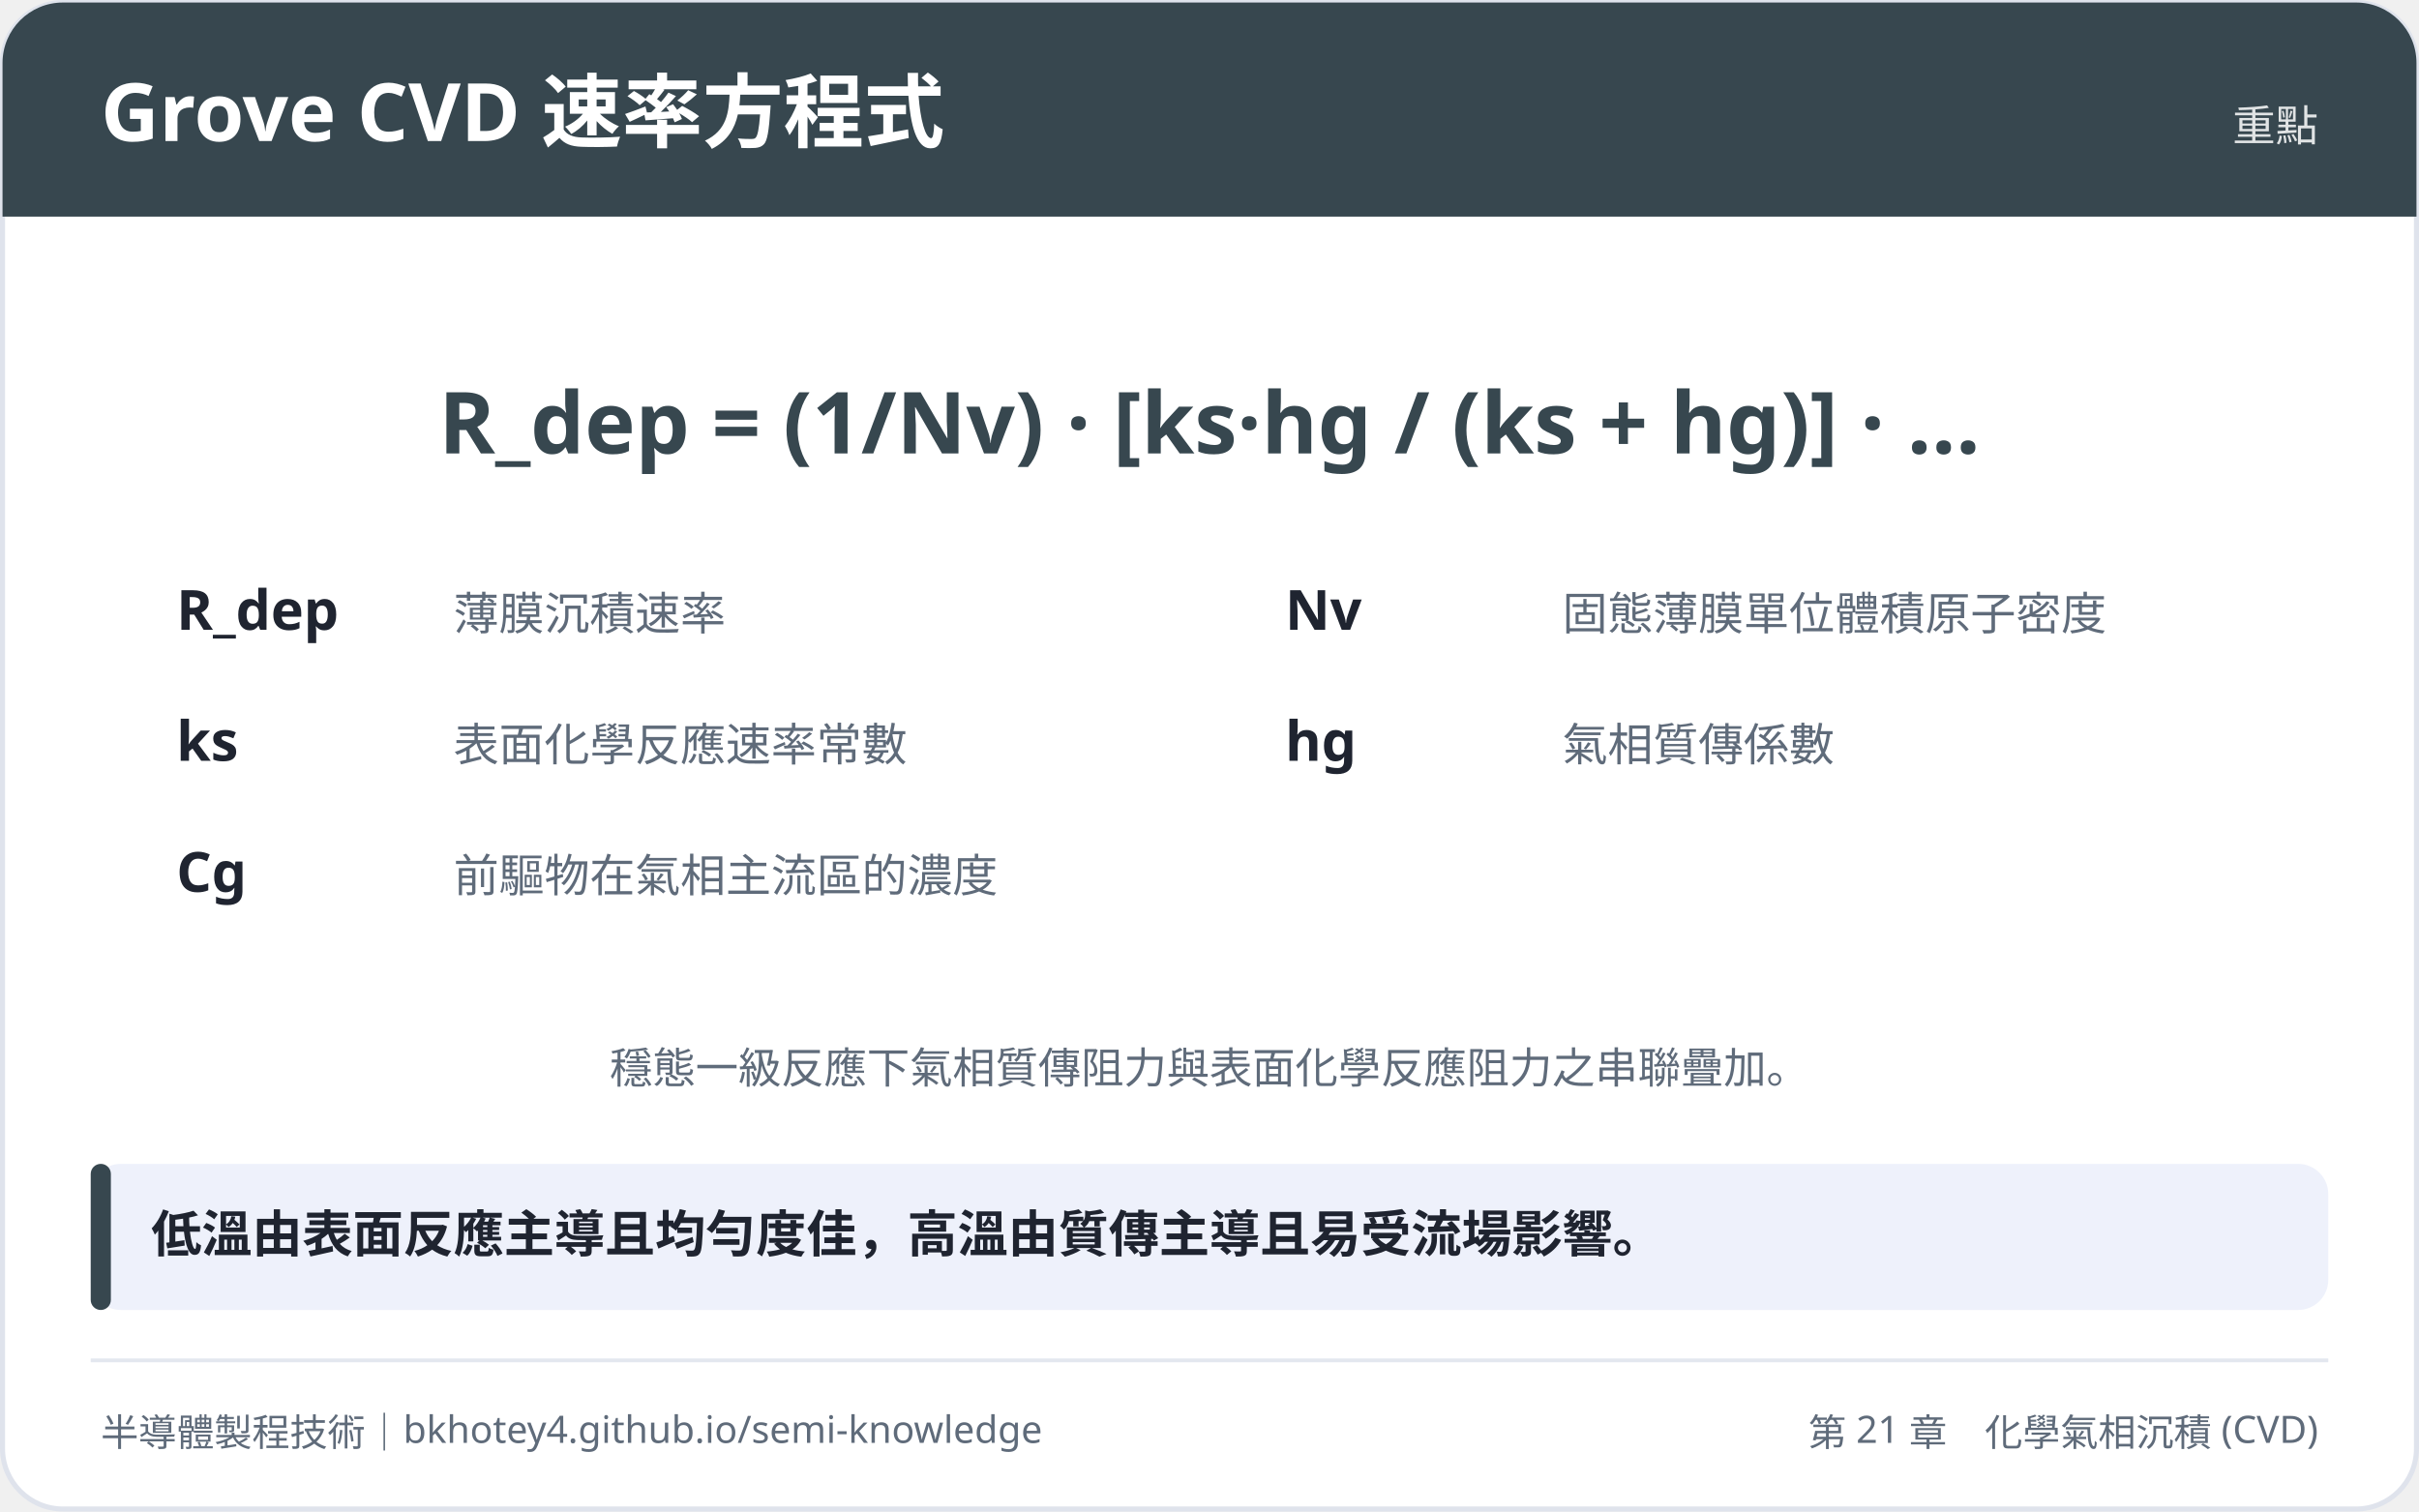
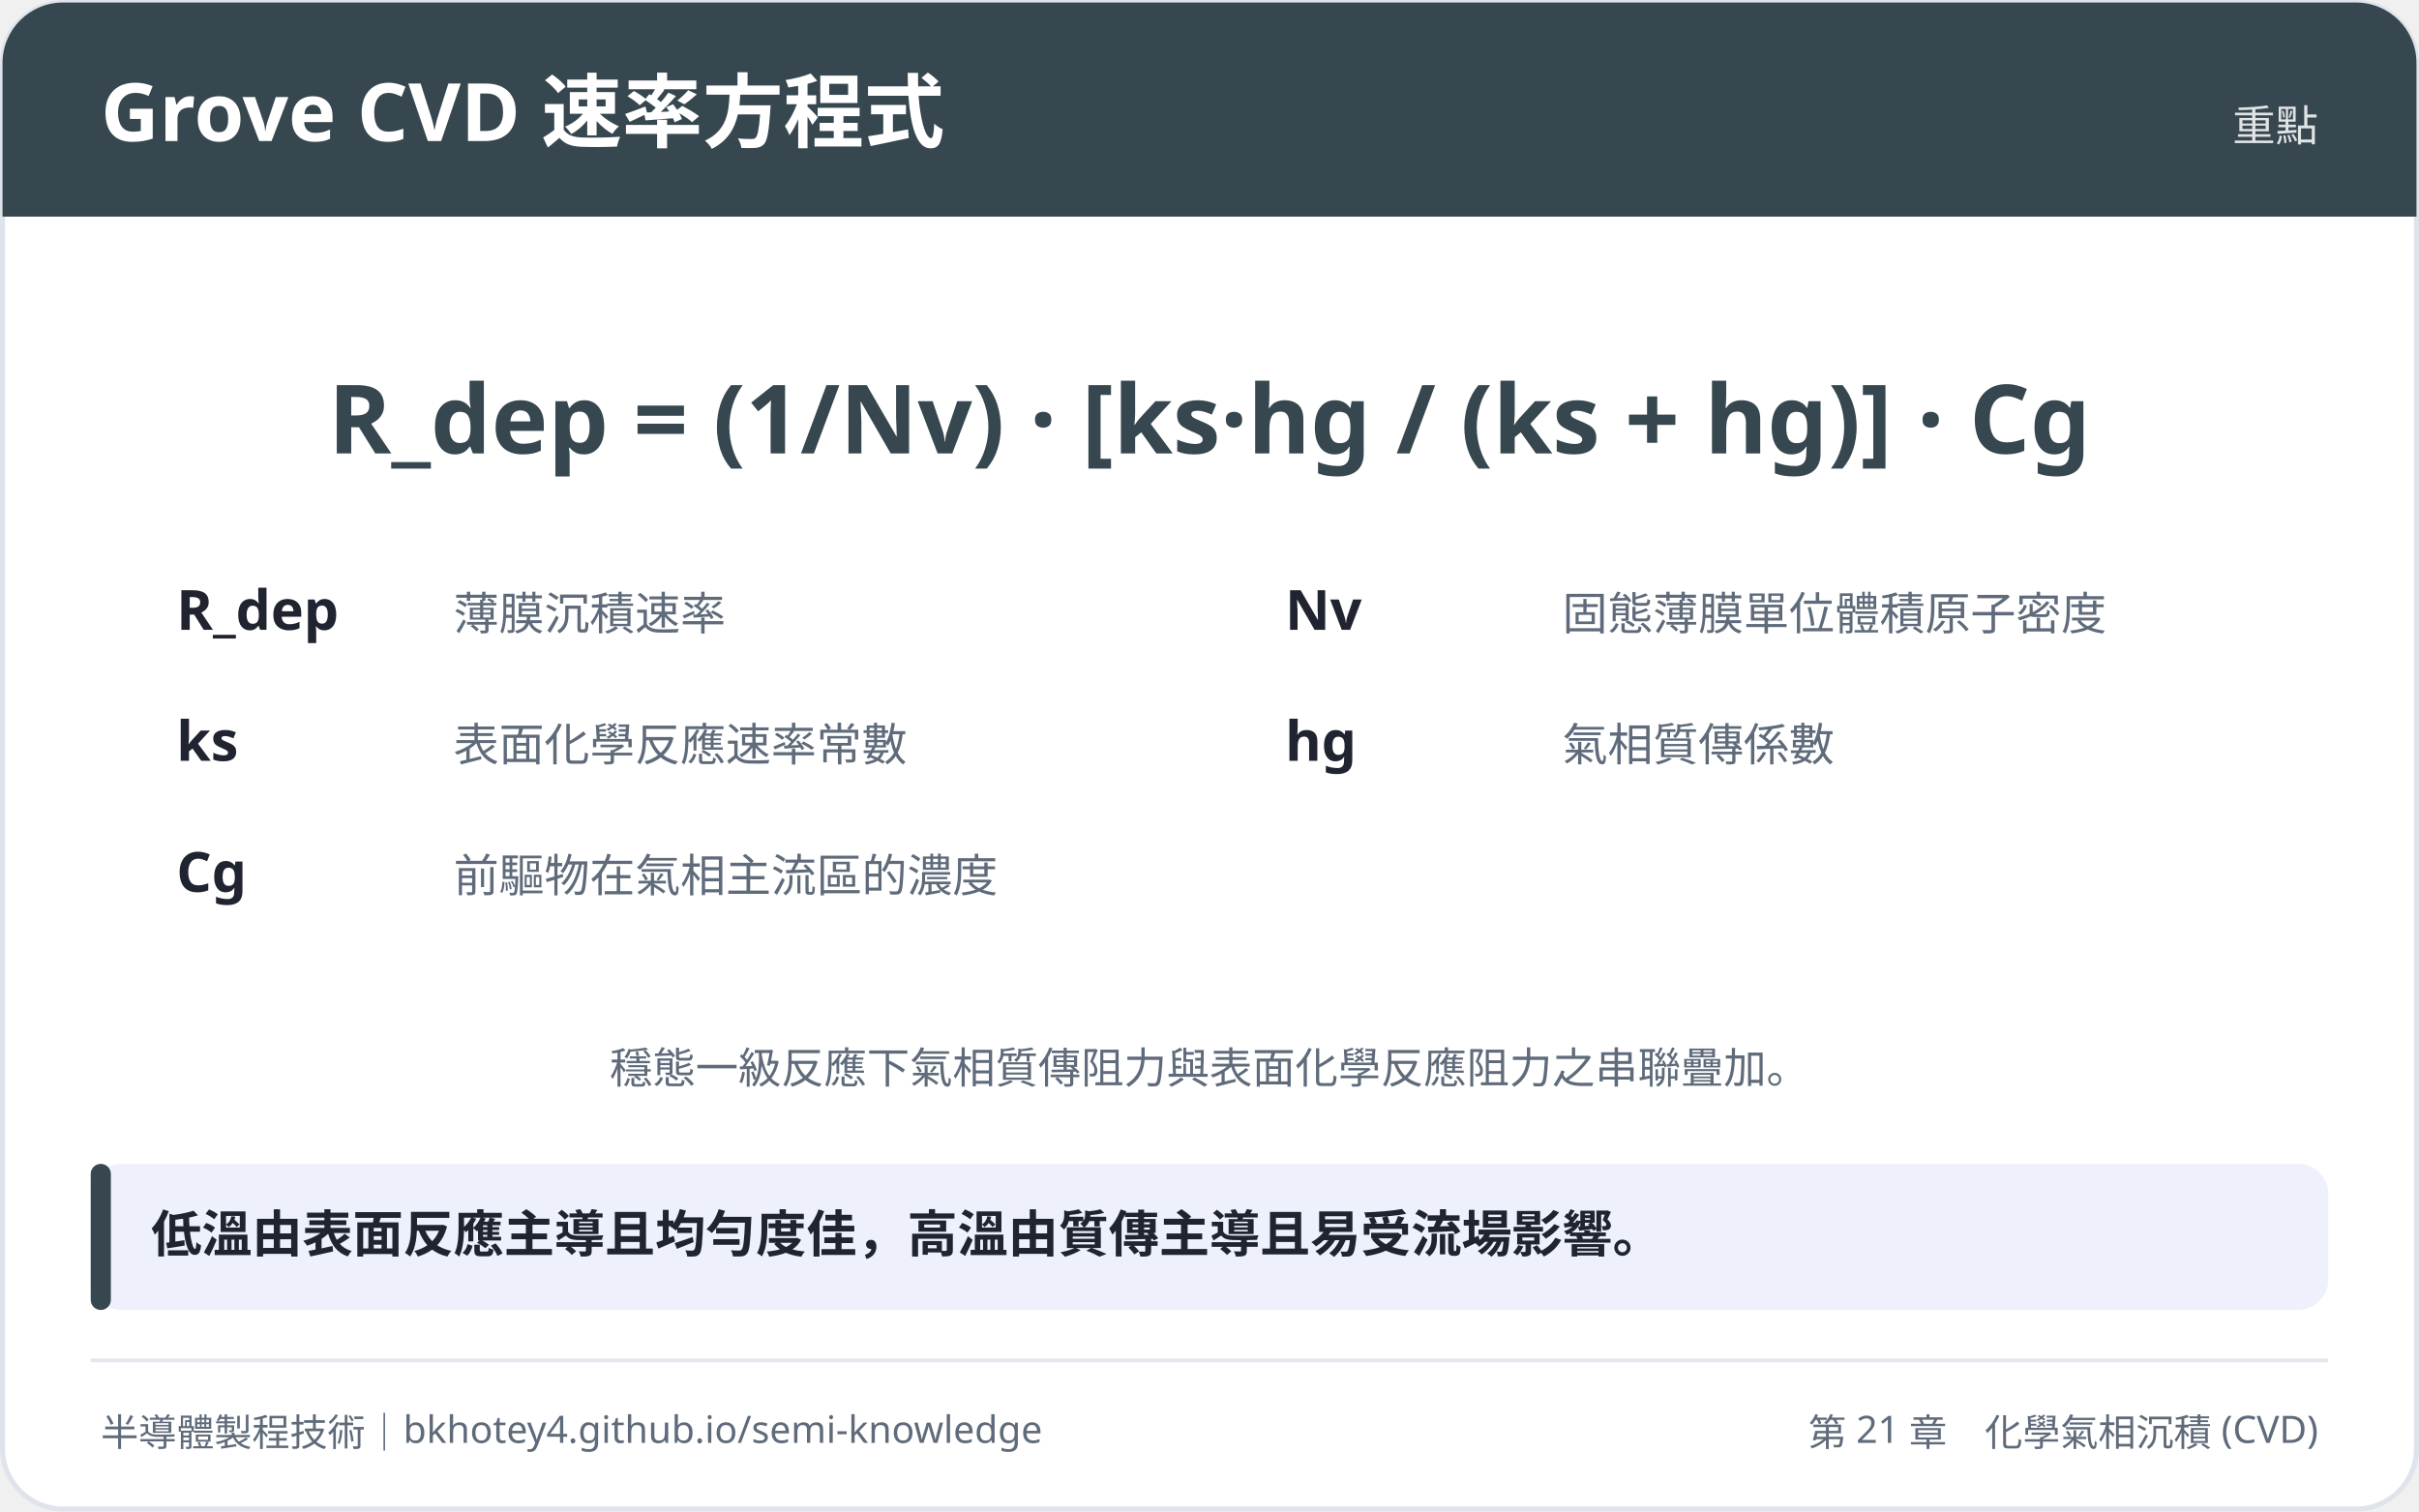
<svg xmlns="http://www.w3.org/2000/svg" viewBox="0 0 960 600" width="960" height="600" font-family="'Noto Sans TC','Microsoft JhengHei','PingFang TC',sans-serif">
  <defs>
+     <marker id="ar-1f2430" viewBox="0 0 10 10" refX="9" refY="5" markerWidth="7" markerHeight="7" orient="auto-start-reverse">
+       <path d="M0,0 L10,5 L0,10 z" fill="#1f2430" />
+     </marker>
    <marker id="ar-6a1b9a" viewBox="0 0 10 10" refX="9" refY="5" markerWidth="7" markerHeight="7" orient="auto-start-reverse">
      <path d="M0,0 L10,5 L0,10 z" fill="#6a1b9a" />
+     </marker>
+     <marker id="ar-37474f" viewBox="0 0 10 10" refX="9" refY="5" markerWidth="7" markerHeight="7" orient="auto-start-reverse">
+       <path d="M0,0 L10,5 L0,10 z" fill="#37474f" />
+     </marker>
+     <marker id="ar-c62828" viewBox="0 0 10 10" refX="9" refY="5" markerWidth="7" markerHeight="7" orient="auto-start-reverse">
+       <path d="M0,0 L10,5 L0,10 z" fill="#c62828" />
+     </marker>
+     <marker id="ar-5f6b7a" viewBox="0 0 10 10" refX="9" refY="5" markerWidth="7" markerHeight="7" orient="auto-start-reverse">
+       <path d="M0,0 L10,5 L0,10 z" fill="#5f6b7a" />
    </marker>
    <marker id="ar-00796b" viewBox="0 0 10 10" refX="9" refY="5" markerWidth="7" markerHeight="7" orient="auto-start-reverse">
      <path d="M0,0 L10,5 L0,10 z" fill="#00796b" />
    </marker>
-     <marker id="ar-90a4ae" viewBox="0 0 10 10" refX="9" refY="5" markerWidth="7" markerHeight="7" orient="auto-start-reverse">
-       <path d="M0,0 L10,5 L0,10 z" fill="#90a4ae" />
-     </marker>
-     <marker id="ar-1f2430" viewBox="0 0 10 10" refX="9" refY="5" markerWidth="7" markerHeight="7" orient="auto-start-reverse">
-       <path d="M0,0 L10,5 L0,10 z" fill="#1f2430" />
-     </marker>
-     <marker id="ar-5f6b7a" viewBox="0 0 10 10" refX="9" refY="5" markerWidth="7" markerHeight="7" orient="auto-start-reverse">
-       <path d="M0,0 L10,5 L0,10 z" fill="#5f6b7a" />
-     </marker>
-     <marker id="ar-c62828" viewBox="0 0 10 10" refX="9" refY="5" markerWidth="7" markerHeight="7" orient="auto-start-reverse">
-       <path d="M0,0 L10,5 L0,10 z" fill="#c62828" />
-     </marker>
    <marker id="ar-2e7d32" viewBox="0 0 10 10" refX="9" refY="5" markerWidth="7" markerHeight="7" orient="auto-start-reverse">
      <path d="M0,0 L10,5 L0,10 z" fill="#2e7d32" />
    </marker>
-     <marker id="ar-37474f" viewBox="0 0 10 10" refX="9" refY="5" markerWidth="7" markerHeight="7" orient="auto-start-reverse">
-       <path d="M0,0 L10,5 L0,10 z" fill="#37474f" />
+     <marker id="ar-90a4ae" viewBox="0 0 10 10" refX="9" refY="5" markerWidth="7" markerHeight="7" orient="auto-start-reverse">
+       <path d="M0,0 L10,5 L0,10 z" fill="#90a4ae" />
    </marker>
    <marker id="ar-3f51b5" viewBox="0 0 10 10" refX="9" refY="5" markerWidth="7" markerHeight="7" orient="auto-start-reverse">
      <path d="M0,0 L10,5 L0,10 z" fill="#3f51b5" />
    </marker>
    <marker id="ar-e65100" viewBox="0 0 10 10" refX="9" refY="5" markerWidth="7" markerHeight="7" orient="auto-start-reverse">
      <path d="M0,0 L10,5 L0,10 z" fill="#e65100" />
    </marker>
  </defs>
  <rect x="1" y="1" width="958" height="598" rx="24" fill="#ffffff" stroke="#dfe3ec" stroke-width="2" />
  <path d="M1,25 a24,24 0 0 1 24,-24 h910 a24,24 0 0 1 24,24 v61 h-958 z" fill="#37474f" />
  <text x="40" y="56" font-size="32" font-weight="bold" fill="#ffffff">Grove CVD 速率方程式</text>
  <text x="920" y="56" font-size="17" fill="#ffffff" opacity="0.85" text-anchor="end">重點</text>
  <line x1="36" y1="540" x2="924" y2="540" stroke="#e3e7ef" stroke-width="1.5" />
  <text x="40" y="574" font-size="15" fill="#5f6b7a">半導體製程技術｜bkhotey4.github.io/semi-knowledge</text>
  <text x="920" y="574" font-size="15" fill="#5f6b7a" text-anchor="end">第 21 章　化學氣相沉積 (CVD)</text>
-   <text x="480" y="180" font-size="34" fill="#37474f" font-weight="bold" text-anchor="middle">R_dep = (1/Nv) · [ks·hg / (ks + hg)] · …</text>
+   <text x="480" y="180" font-size="38" fill="#37474f" font-weight="bold" text-anchor="middle">R_dep = (1/Nv) · [ks·hg / (ks + hg)] · Cg</text>
  <text x="70" y="250" font-size="22" fill="#1f2430" font-weight="bold" text-anchor="start">R_dep</text>
  <text x="180" y="250.0" font-size="18" fill="#5f6b7a" font-weight="normal" text-anchor="start">薄膜沉積速率</text>
  <text x="510" y="250" font-size="22" fill="#1f2430" font-weight="bold" text-anchor="start">Nv</text>
  <text x="620" y="250.0" font-size="18" fill="#5f6b7a" font-weight="normal" text-anchor="start">固態薄膜單位體積原子密度</text>
  <text x="70" y="302" font-size="22" fill="#1f2430" font-weight="bold" text-anchor="start">ks</text>
  <text x="180" y="302.0" font-size="18" fill="#5f6b7a" font-weight="normal" text-anchor="start">表面化學反應速率常數</text>
  <text x="510" y="302" font-size="22" fill="#1f2430" font-weight="bold" text-anchor="start">hg</text>
  <text x="620" y="302.0" font-size="18" fill="#5f6b7a" font-weight="normal" text-anchor="start">氣相質傳係數</text>
  <text x="70" y="354" font-size="22" fill="#1f2430" font-weight="bold" text-anchor="start">Cg</text>
  <text x="180" y="354.0" font-size="18" fill="#5f6b7a" font-weight="normal" text-anchor="start">前驅物在氣相主流區的濃度</text>
  <text x="480" y="430" font-size="17" fill="#5f6b7a" font-weight="normal" text-anchor="middle">穩態一級反應下氣相質傳阻力與表面化學反應阻力之串聯疊加。</text>
  <rect x="36" y="462" width="888" height="58" rx="12" fill="#eef1fb" stroke="none" stroke-width="1.5" opacity="1" />
  <rect x="36" y="462" width="8" height="58" rx="4" fill="#37474f" stroke="none" stroke-width="1.5" opacity="1" />
  <text x="60" y="497" font-size="20" fill="#1f2430" font-weight="bold" text-anchor="start">低溫由表面反應主導且均勻度佳，高溫由質傳主導且易受流場影響。</text>
</svg>
